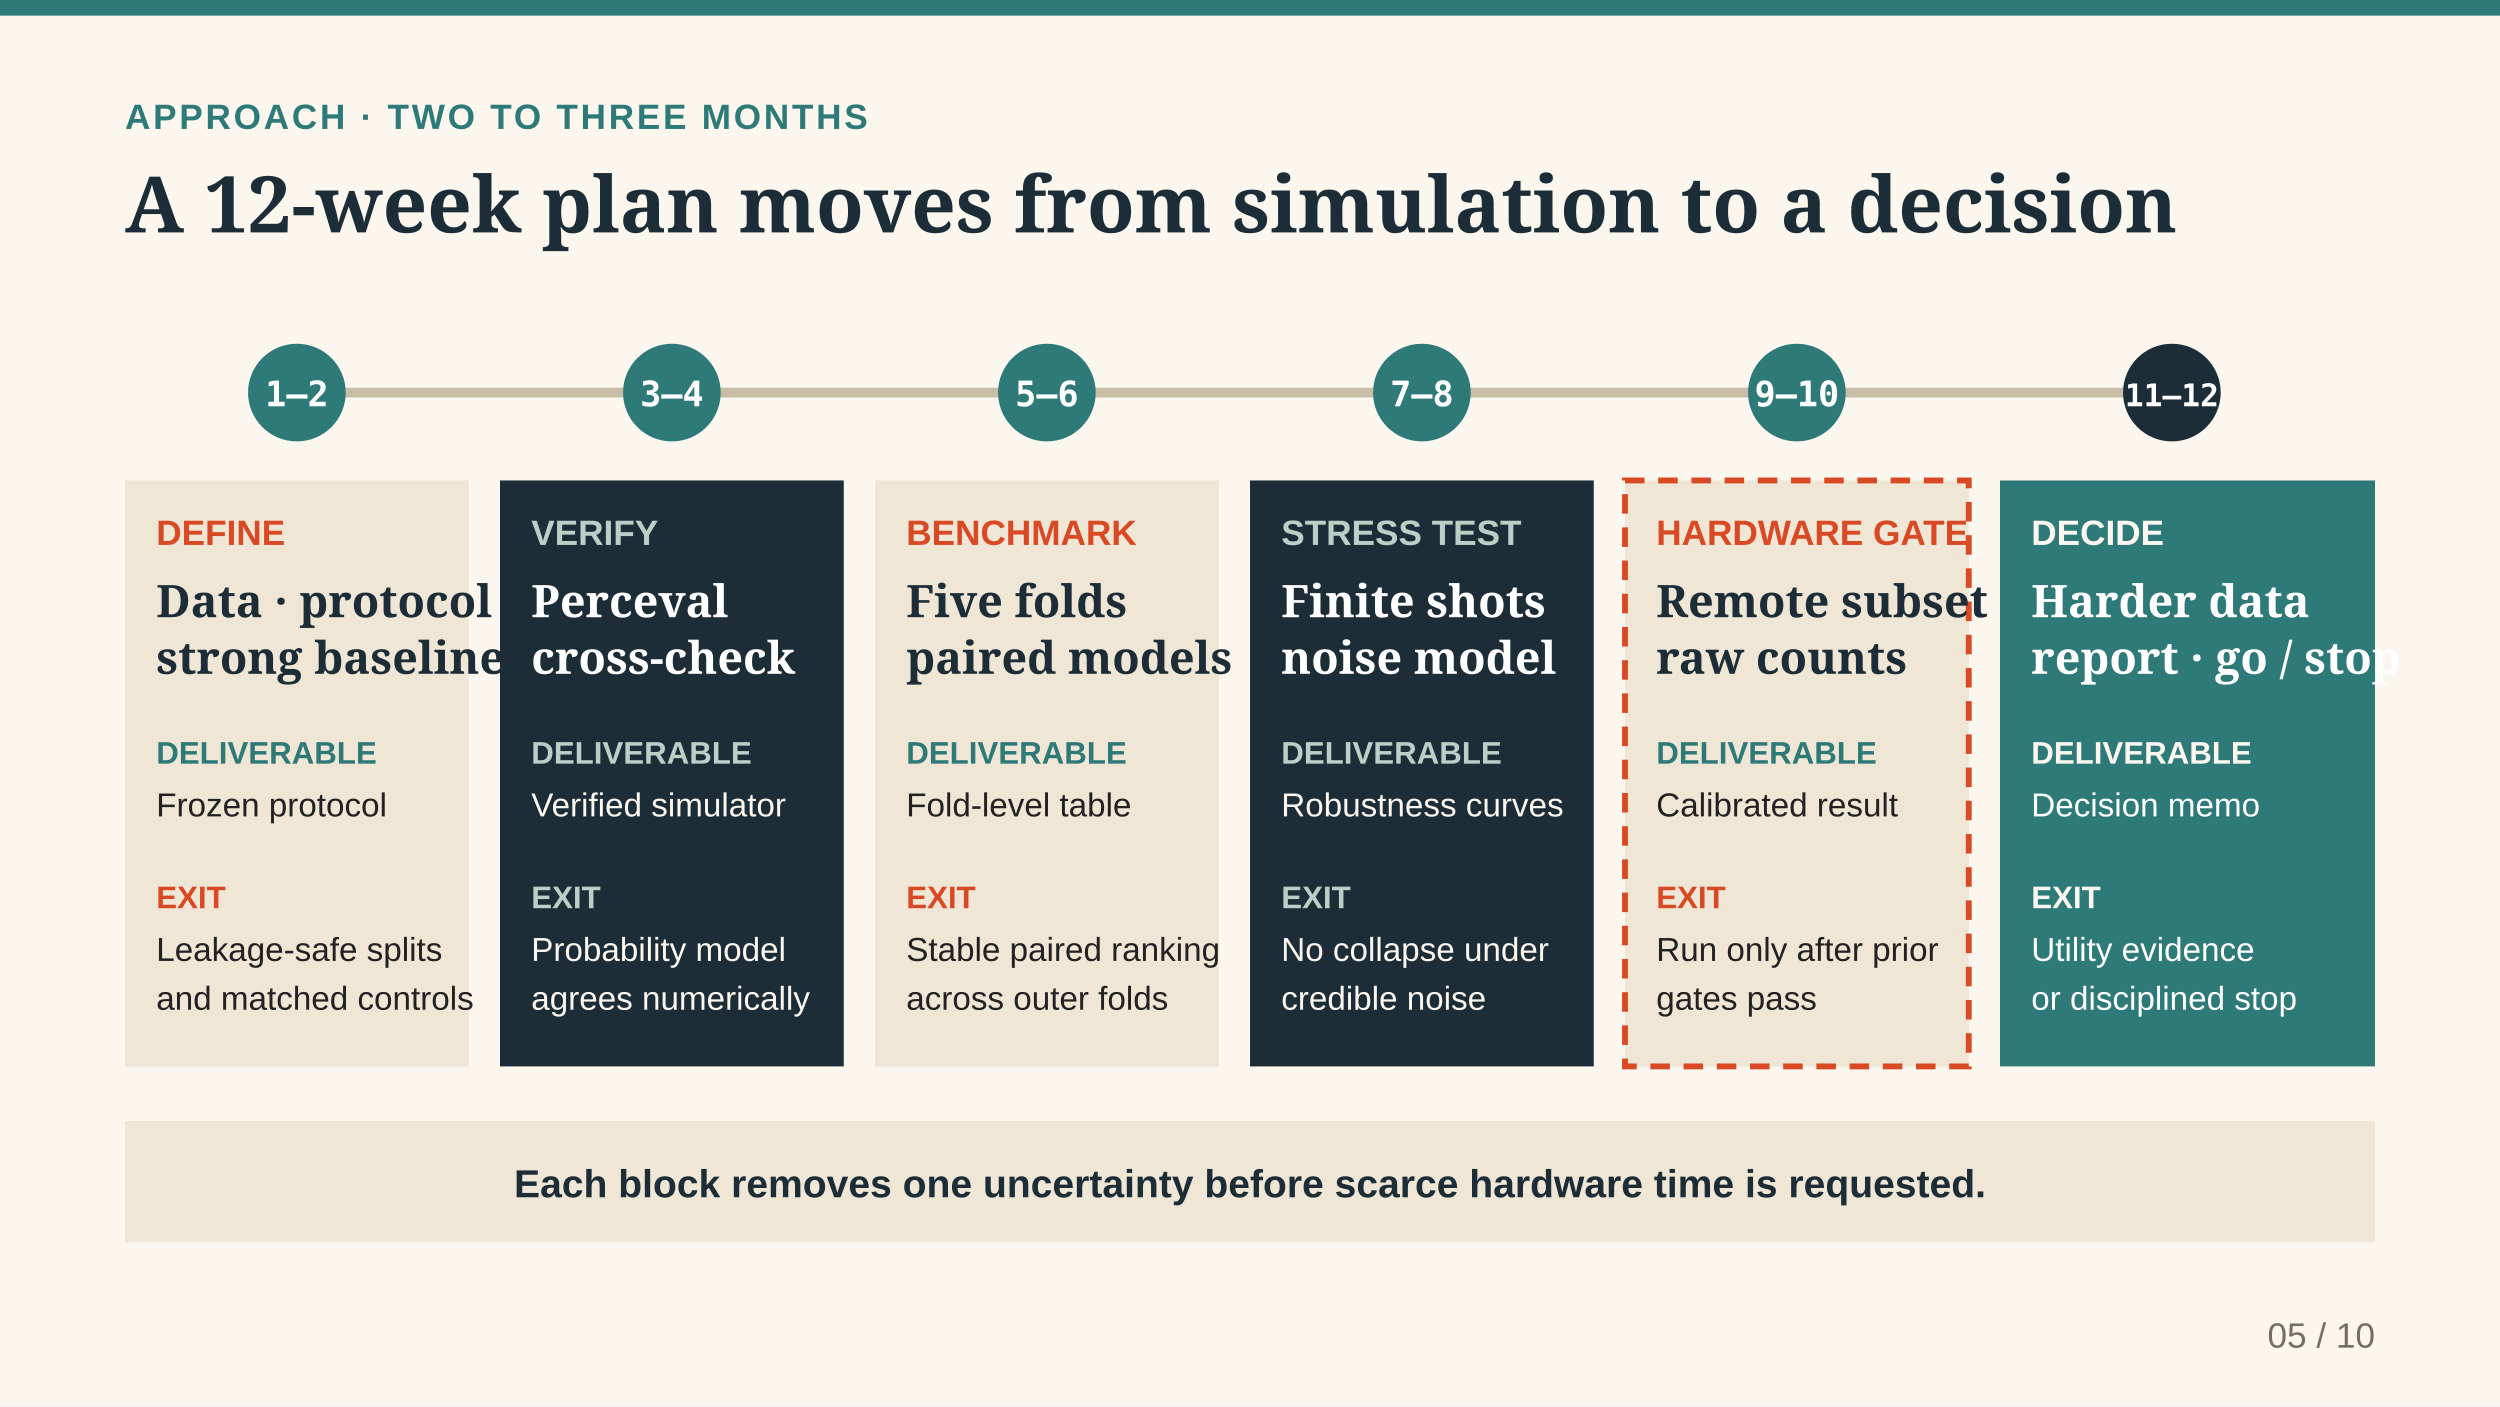
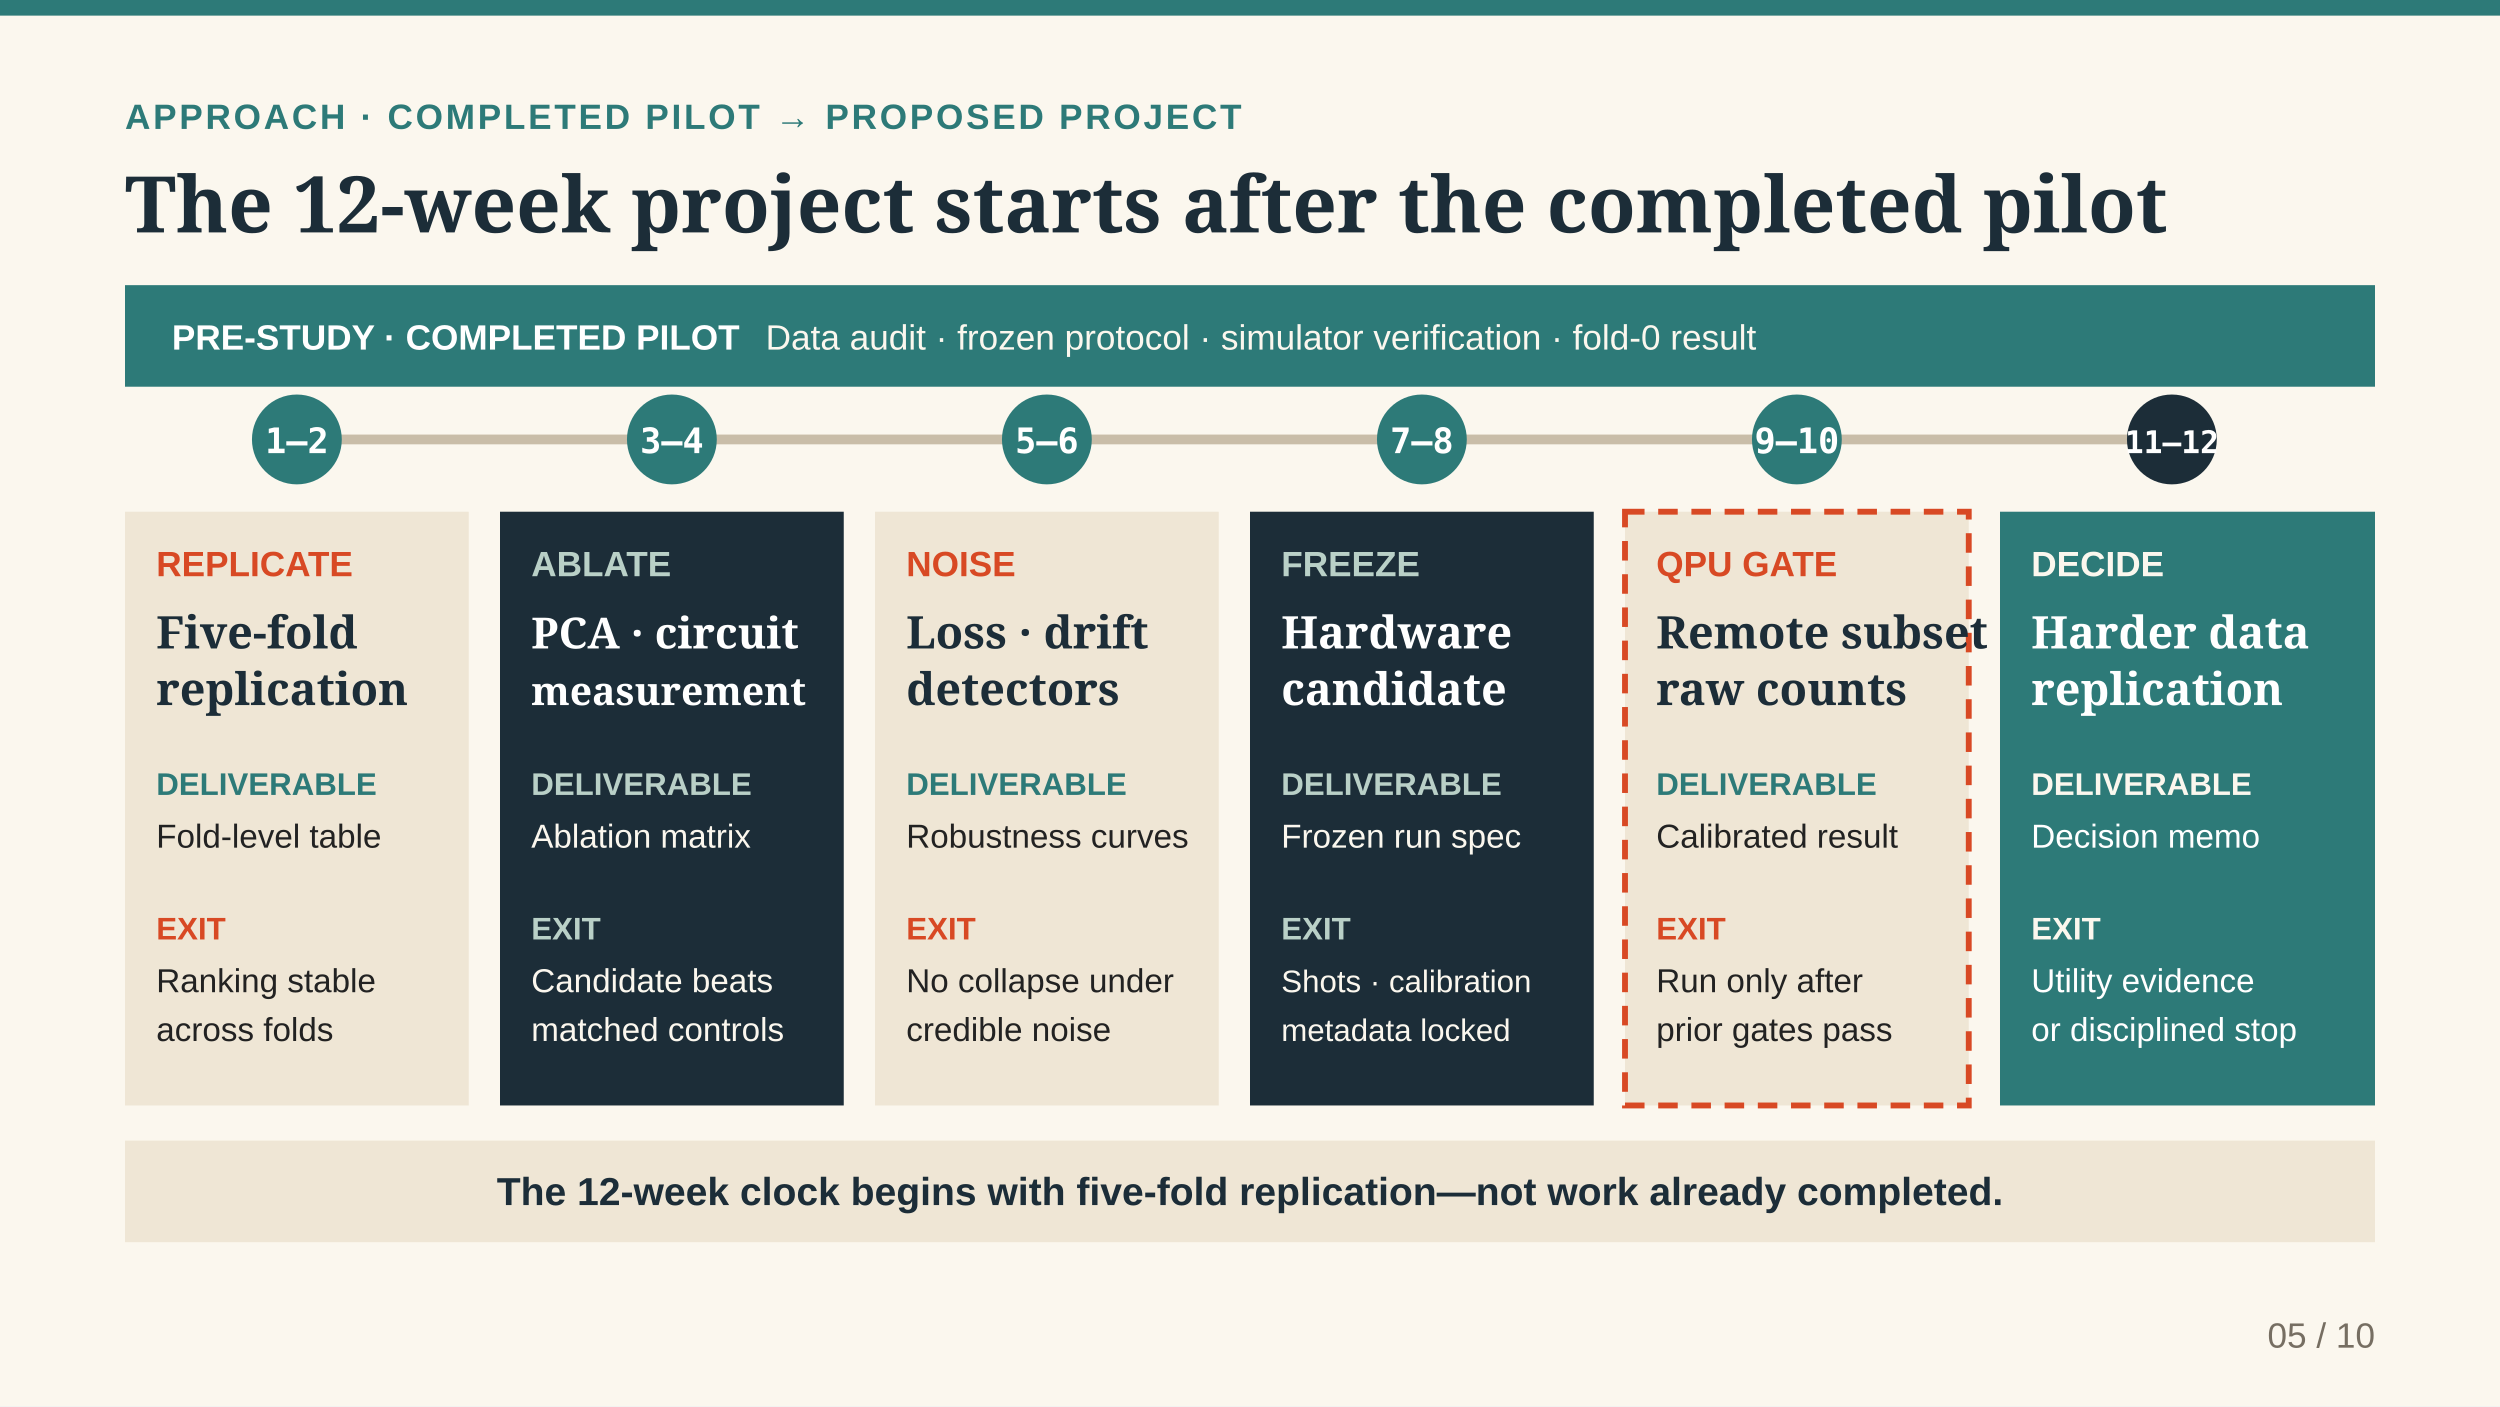
<svg xmlns="http://www.w3.org/2000/svg" width="1280" height="720" viewBox="0 0 1280 720" data-pptx-page-role="content">
  <rect id="page-bg" data-pptx-role="background" x="0" y="0" width="1280" height="720" fill="#FBF7EE" />
  <rect id="top-rule" data-pptx-role="decoration" x="0" y="0" width="1280" height="8" fill="#2D7A78" />
  <g id="header" data-pptx-bounds="64 38 1152 100">
-     <text x="64" y="66" font-family="Arial" font-size="18" font-weight="700" letter-spacing="1.4" fill="#2D7A78">APPROACH · TWO TO THREE MONTHS</text>
-     <text x="64" y="119" font-family="Georgia" font-size="40" font-weight="700" fill="#1C2D38">A 12-week plan moves from simulation to a decision</text>
+     <text x="64" y="66" font-family="Arial" font-size="18" font-weight="700" letter-spacing="1.4" fill="#2D7A78">APPROACH · COMPLETED PILOT → PROPOSED PROJECT</text>
+     <text x="64" y="119" font-family="Georgia" font-size="40" font-weight="700" fill="#1C2D38">The 12-week project starts after the completed pilot</text>
  </g>
-   <g id="timeline" data-pptx-bounds="64 164 1152 410">
-     <line x1="152" y1="201" x2="1128" y2="201" stroke="#C9BDA8" stroke-width="5" />
-     <circle cx="152" cy="201" r="25" fill="#2D7A78" />
-     <text x="152" y="208" text-anchor="middle" font-family="Consolas" font-size="18" font-weight="700" fill="#FFFFFF">1–2</text>
-     <circle cx="344" cy="201" r="25" fill="#2D7A78" />
-     <text x="344" y="208" text-anchor="middle" font-family="Consolas" font-size="18" font-weight="700" fill="#FFFFFF">3–4</text>
-     <circle cx="536" cy="201" r="25" fill="#2D7A78" />
-     <text x="536" y="208" text-anchor="middle" font-family="Consolas" font-size="18" font-weight="700" fill="#FFFFFF">5–6</text>
-     <circle cx="728" cy="201" r="25" fill="#2D7A78" />
-     <text x="728" y="208" text-anchor="middle" font-family="Consolas" font-size="18" font-weight="700" fill="#FFFFFF">7–8</text>
-     <circle cx="920" cy="201" r="25" fill="#2D7A78" />
-     <text x="920" y="208" text-anchor="middle" font-family="Consolas" font-size="18" font-weight="700" fill="#FFFFFF">9–10</text>
-     <circle cx="1112" cy="201" r="25" fill="#1C2D38" />
-     <text x="1112" y="208" text-anchor="middle" font-family="Consolas" font-size="16" font-weight="700" fill="#FFFFFF">11–12</text>
-     <rect x="64" y="246" width="176" height="300" fill="#EFE6D5" />
-     <text x="80" y="279" font-family="Arial" font-size="18" font-weight="700" fill="#D84924">DEFINE</text>
-     <text x="80" y="316" font-family="Georgia" font-size="23" font-weight="700" fill="#1C2D38">Data · protocol<tspan x="80" dy="29">strong baselines</tspan>
+   <g id="completed-pilot" data-pptx-bounds="64 146 1152 52">
+     <rect x="64" y="146" width="1152" height="52" fill="#2D7A78" />
+     <text x="88" y="179" font-family="Arial" font-size="18" font-weight="700" fill="#FFFFFF">PRE-STUDY · COMPLETED PILOT</text>
+     <text x="392" y="179" font-family="Arial" font-size="18" fill="#FBF7EE">Data audit · frozen protocol · simulator verification · fold-0 result</text>
+   </g>
+   <g id="timeline" data-pptx-bounds="64 210 1152 360">
+     <line x1="152" y1="225" x2="1128" y2="225" stroke="#C9BDA8" stroke-width="5" />
+     <circle cx="152" cy="225" r="23" fill="#2D7A78" />
+     <text x="152" y="232" text-anchor="middle" font-family="Consolas" font-size="18" font-weight="700" fill="#FFFFFF">1–2</text>
+     <circle cx="344" cy="225" r="23" fill="#2D7A78" />
+     <text x="344" y="232" text-anchor="middle" font-family="Consolas" font-size="18" font-weight="700" fill="#FFFFFF">3–4</text>
+     <circle cx="536" cy="225" r="23" fill="#2D7A78" />
+     <text x="536" y="232" text-anchor="middle" font-family="Consolas" font-size="18" font-weight="700" fill="#FFFFFF">5–6</text>
+     <circle cx="728" cy="225" r="23" fill="#2D7A78" />
+     <text x="728" y="232" text-anchor="middle" font-family="Consolas" font-size="18" font-weight="700" fill="#FFFFFF">7–8</text>
+     <circle cx="920" cy="225" r="23" fill="#2D7A78" />
+     <text x="920" y="232" text-anchor="middle" font-family="Consolas" font-size="18" font-weight="700" fill="#FFFFFF">9–10</text>
+     <circle cx="1112" cy="225" r="23" fill="#1C2D38" />
+     <text x="1112" y="232" text-anchor="middle" font-family="Consolas" font-size="16" font-weight="700" fill="#FFFFFF">11–12</text>
+     <rect x="64" y="262" width="176" height="304" fill="#EFE6D5" />
+     <text x="80" y="295" font-family="Arial" font-size="18" font-weight="700" fill="#D84924">REPLICATE</text>
+     <text x="80" y="332" font-family="Georgia" font-size="23" font-weight="700" fill="#1C2D38">Five-fold<tspan x="80" dy="29">replication</tspan>
    </text>
-     <text x="80" y="391" font-family="Arial" font-size="16" font-weight="700" fill="#2D7A78">DELIVERABLE</text>
-     <text x="80" y="418" font-family="Arial" font-size="17" fill="#222222">Frozen protocol</text>
-     <text x="80" y="465" font-family="Arial" font-size="16" font-weight="700" fill="#D84924">EXIT</text>
-     <text x="80" y="492" font-family="Arial" font-size="17" fill="#222222">Leakage-safe splits<tspan x="80" dy="25">and matched controls</tspan>
+     <text x="80" y="407" font-family="Arial" font-size="16" font-weight="700" fill="#2D7A78">DELIVERABLE</text>
+     <text x="80" y="434" font-family="Arial" font-size="17" fill="#222222">Fold-level table</text>
+     <text x="80" y="481" font-family="Arial" font-size="16" font-weight="700" fill="#D84924">EXIT</text>
+     <text x="80" y="508" font-family="Arial" font-size="17" fill="#222222">Ranking stable<tspan x="80" dy="25">across folds</tspan>
    </text>
-     <rect x="256" y="246" width="176" height="300" fill="#1C2D38" />
-     <text x="272" y="279" font-family="Arial" font-size="18" font-weight="700" fill="#B9D0C7">VERIFY</text>
-     <text x="272" y="316" font-family="Georgia" font-size="23" font-weight="700" fill="#FFFFFF">Perceval<tspan x="272" dy="29">cross-check</tspan>
+     <rect x="256" y="262" width="176" height="304" fill="#1C2D38" />
+     <text x="272" y="295" font-family="Arial" font-size="18" font-weight="700" fill="#B9D0C7">ABLATE</text>
+     <text x="272" y="332" font-family="Georgia" font-size="22" font-weight="700" fill="#FFFFFF">PCA · circuit</text>
+     <text x="272" y="361" font-family="Georgia" font-size="20" font-weight="700" fill="#FFFFFF">measurement</text>
+     <text x="272" y="407" font-family="Arial" font-size="16" font-weight="700" fill="#B9D0C7">DELIVERABLE</text>
+     <text x="272" y="434" font-family="Arial" font-size="17" fill="#FBF7EE">Ablation matrix</text>
+     <text x="272" y="481" font-family="Arial" font-size="16" font-weight="700" fill="#B9D0C7">EXIT</text>
+     <text x="272" y="508" font-family="Arial" font-size="17" fill="#FBF7EE">Candidate beats<tspan x="272" dy="25">matched controls</tspan>
    </text>
-     <text x="272" y="391" font-family="Arial" font-size="16" font-weight="700" fill="#B9D0C7">DELIVERABLE</text>
-     <text x="272" y="418" font-family="Arial" font-size="17" fill="#FBF7EE">Verified simulator</text>
-     <text x="272" y="465" font-family="Arial" font-size="16" font-weight="700" fill="#B9D0C7">EXIT</text>
-     <text x="272" y="492" font-family="Arial" font-size="17" fill="#FBF7EE">Probability model<tspan x="272" dy="25">agrees numerically</tspan>
+     <rect x="448" y="262" width="176" height="304" fill="#EFE6D5" />
+     <text x="464" y="295" font-family="Arial" font-size="18" font-weight="700" fill="#D84924">NOISE</text>
+     <text x="464" y="332" font-family="Georgia" font-size="23" font-weight="700" fill="#1C2D38">Loss · drift<tspan x="464" dy="29">detectors</tspan>
    </text>
-     <rect x="448" y="246" width="176" height="300" fill="#EFE6D5" />
-     <text x="464" y="279" font-family="Arial" font-size="18" font-weight="700" fill="#D84924">BENCHMARK</text>
-     <text x="464" y="316" font-family="Georgia" font-size="23" font-weight="700" fill="#1C2D38">Five folds<tspan x="464" dy="29">paired models</tspan>
+     <text x="464" y="407" font-family="Arial" font-size="16" font-weight="700" fill="#2D7A78">DELIVERABLE</text>
+     <text x="464" y="434" font-family="Arial" font-size="17" fill="#222222">Robustness curves</text>
+     <text x="464" y="481" font-family="Arial" font-size="16" font-weight="700" fill="#D84924">EXIT</text>
+     <text x="464" y="508" font-family="Arial" font-size="17" fill="#222222">No collapse under<tspan x="464" dy="25">credible noise</tspan>
    </text>
-     <text x="464" y="391" font-family="Arial" font-size="16" font-weight="700" fill="#2D7A78">DELIVERABLE</text>
-     <text x="464" y="418" font-family="Arial" font-size="17" fill="#222222">Fold-level table</text>
-     <text x="464" y="465" font-family="Arial" font-size="16" font-weight="700" fill="#D84924">EXIT</text>
-     <text x="464" y="492" font-family="Arial" font-size="17" fill="#222222">Stable paired ranking<tspan x="464" dy="25">across outer folds</tspan>
+     <rect x="640" y="262" width="176" height="304" fill="#1C2D38" />
+     <text x="656" y="295" font-family="Arial" font-size="18" font-weight="700" fill="#B9D0C7">FREEZE</text>
+     <text x="656" y="332" font-family="Georgia" font-size="23" font-weight="700" fill="#FFFFFF">Hardware<tspan x="656" dy="29">candidate</tspan>
    </text>
-     <rect x="640" y="246" width="176" height="300" fill="#1C2D38" />
-     <text x="656" y="279" font-family="Arial" font-size="18" font-weight="700" fill="#B9D0C7">STRESS TEST</text>
-     <text x="656" y="316" font-family="Georgia" font-size="23" font-weight="700" fill="#FFFFFF">Finite shots<tspan x="656" dy="29">noise model</tspan>
+     <text x="656" y="407" font-family="Arial" font-size="16" font-weight="700" fill="#B9D0C7">DELIVERABLE</text>
+     <text x="656" y="434" font-family="Arial" font-size="17" fill="#FBF7EE">Frozen run spec</text>
+     <text x="656" y="481" font-family="Arial" font-size="16" font-weight="700" fill="#B9D0C7">EXIT</text>
+     <text x="656" y="508" font-family="Arial" font-size="16" fill="#FBF7EE">Shots · calibration<tspan x="656" dy="25">metadata locked</tspan>
    </text>
-     <text x="656" y="391" font-family="Arial" font-size="16" font-weight="700" fill="#B9D0C7">DELIVERABLE</text>
-     <text x="656" y="418" font-family="Arial" font-size="17" fill="#FBF7EE">Robustness curves</text>
-     <text x="656" y="465" font-family="Arial" font-size="16" font-weight="700" fill="#B9D0C7">EXIT</text>
-     <text x="656" y="492" font-family="Arial" font-size="17" fill="#FBF7EE">No collapse under<tspan x="656" dy="25">credible noise</tspan>
+     <rect x="832" y="262" width="176" height="304" fill="#EFE6D5" stroke="#D84924" stroke-width="3" stroke-dasharray="10 7" />
+     <text x="848" y="295" font-family="Arial" font-size="18" font-weight="700" fill="#D84924">QPU GATE</text>
+     <text x="848" y="332" font-family="Georgia" font-size="23" font-weight="700" fill="#1C2D38">Remote subset<tspan x="848" dy="29">raw counts</tspan>
    </text>
-     <rect x="832" y="246" width="176" height="300" fill="#EFE6D5" stroke="#D84924" stroke-width="3" stroke-dasharray="10 7" />
-     <text x="848" y="279" font-family="Arial" font-size="18" font-weight="700" fill="#D84924">HARDWARE GATE</text>
-     <text x="848" y="316" font-family="Georgia" font-size="23" font-weight="700" fill="#1C2D38">Remote subset<tspan x="848" dy="29">raw counts</tspan>
+     <text x="848" y="407" font-family="Arial" font-size="16" font-weight="700" fill="#2D7A78">DELIVERABLE</text>
+     <text x="848" y="434" font-family="Arial" font-size="17" fill="#222222">Calibrated result</text>
+     <text x="848" y="481" font-family="Arial" font-size="16" font-weight="700" fill="#D84924">EXIT</text>
+     <text x="848" y="508" font-family="Arial" font-size="17" fill="#222222">Run only after<tspan x="848" dy="25">prior gates pass</tspan>
    </text>
-     <text x="848" y="391" font-family="Arial" font-size="16" font-weight="700" fill="#2D7A78">DELIVERABLE</text>
-     <text x="848" y="418" font-family="Arial" font-size="17" fill="#222222">Calibrated result</text>
-     <text x="848" y="465" font-family="Arial" font-size="16" font-weight="700" fill="#D84924">EXIT</text>
-     <text x="848" y="492" font-family="Arial" font-size="17" fill="#222222">Run only after prior<tspan x="848" dy="25">gates pass</tspan>
+     <rect x="1024" y="262" width="192" height="304" fill="#2D7A78" />
+     <text x="1040" y="295" font-family="Arial" font-size="18" font-weight="700" fill="#FBF7EE">DECIDE</text>
+     <text x="1040" y="332" font-family="Georgia" font-size="23" font-weight="700" fill="#FFFFFF">Harder data<tspan x="1040" dy="29">replication</tspan>
    </text>
-     <rect x="1024" y="246" width="192" height="300" fill="#2D7A78" />
-     <text x="1040" y="279" font-family="Arial" font-size="18" font-weight="700" fill="#FBF7EE">DECIDE</text>
-     <text x="1040" y="316" font-family="Georgia" font-size="23" font-weight="700" fill="#FFFFFF">Harder data<tspan x="1040" dy="29">report · go / stop</tspan>
-     </text>
-     <text x="1040" y="391" font-family="Arial" font-size="16" font-weight="700" fill="#FBF7EE">DELIVERABLE</text>
-     <text x="1040" y="418" font-family="Arial" font-size="17" fill="#FFFFFF">Decision memo</text>
-     <text x="1040" y="465" font-family="Arial" font-size="16" font-weight="700" fill="#FBF7EE">EXIT</text>
-     <text x="1040" y="492" font-family="Arial" font-size="17" fill="#FFFFFF">Utility evidence<tspan x="1040" dy="25">or disciplined stop</tspan>
+     <text x="1040" y="407" font-family="Arial" font-size="16" font-weight="700" fill="#FBF7EE">DELIVERABLE</text>
+     <text x="1040" y="434" font-family="Arial" font-size="17" fill="#FFFFFF">Decision memo</text>
+     <text x="1040" y="481" font-family="Arial" font-size="16" font-weight="700" fill="#FBF7EE">EXIT</text>
+     <text x="1040" y="508" font-family="Arial" font-size="17" fill="#FFFFFF">Utility evidence<tspan x="1040" dy="25">or disciplined stop</tspan>
    </text>
  </g>
-   <g id="timeline-principle" data-pptx-bounds="64 574 1152 62">
-     <rect x="64" y="574" width="1152" height="62" fill="#EFE6D5" />
-     <text x="640" y="613" text-anchor="middle" font-family="Arial" font-size="20" font-weight="700" fill="#1C2D38">Each block removes one uncertainty before scarce hardware time is requested.</text>
+   <g id="timeline-principle" data-pptx-bounds="64 584 1152 52">
+     <rect x="64" y="584" width="1152" height="52" fill="#EFE6D5" />
+     <text x="640" y="617" text-anchor="middle" font-family="Arial" font-size="20" font-weight="700" fill="#1C2D38">The 12-week clock begins with five-fold replication—not work already completed.</text>
  </g>
  <g id="page-index" data-pptx-bounds="1124 667 92 30">
    <text x="1216" y="690" text-anchor="end" font-family="Arial" font-size="18" fill="#766E62">05 / 10</text>
  </g>
</svg>
